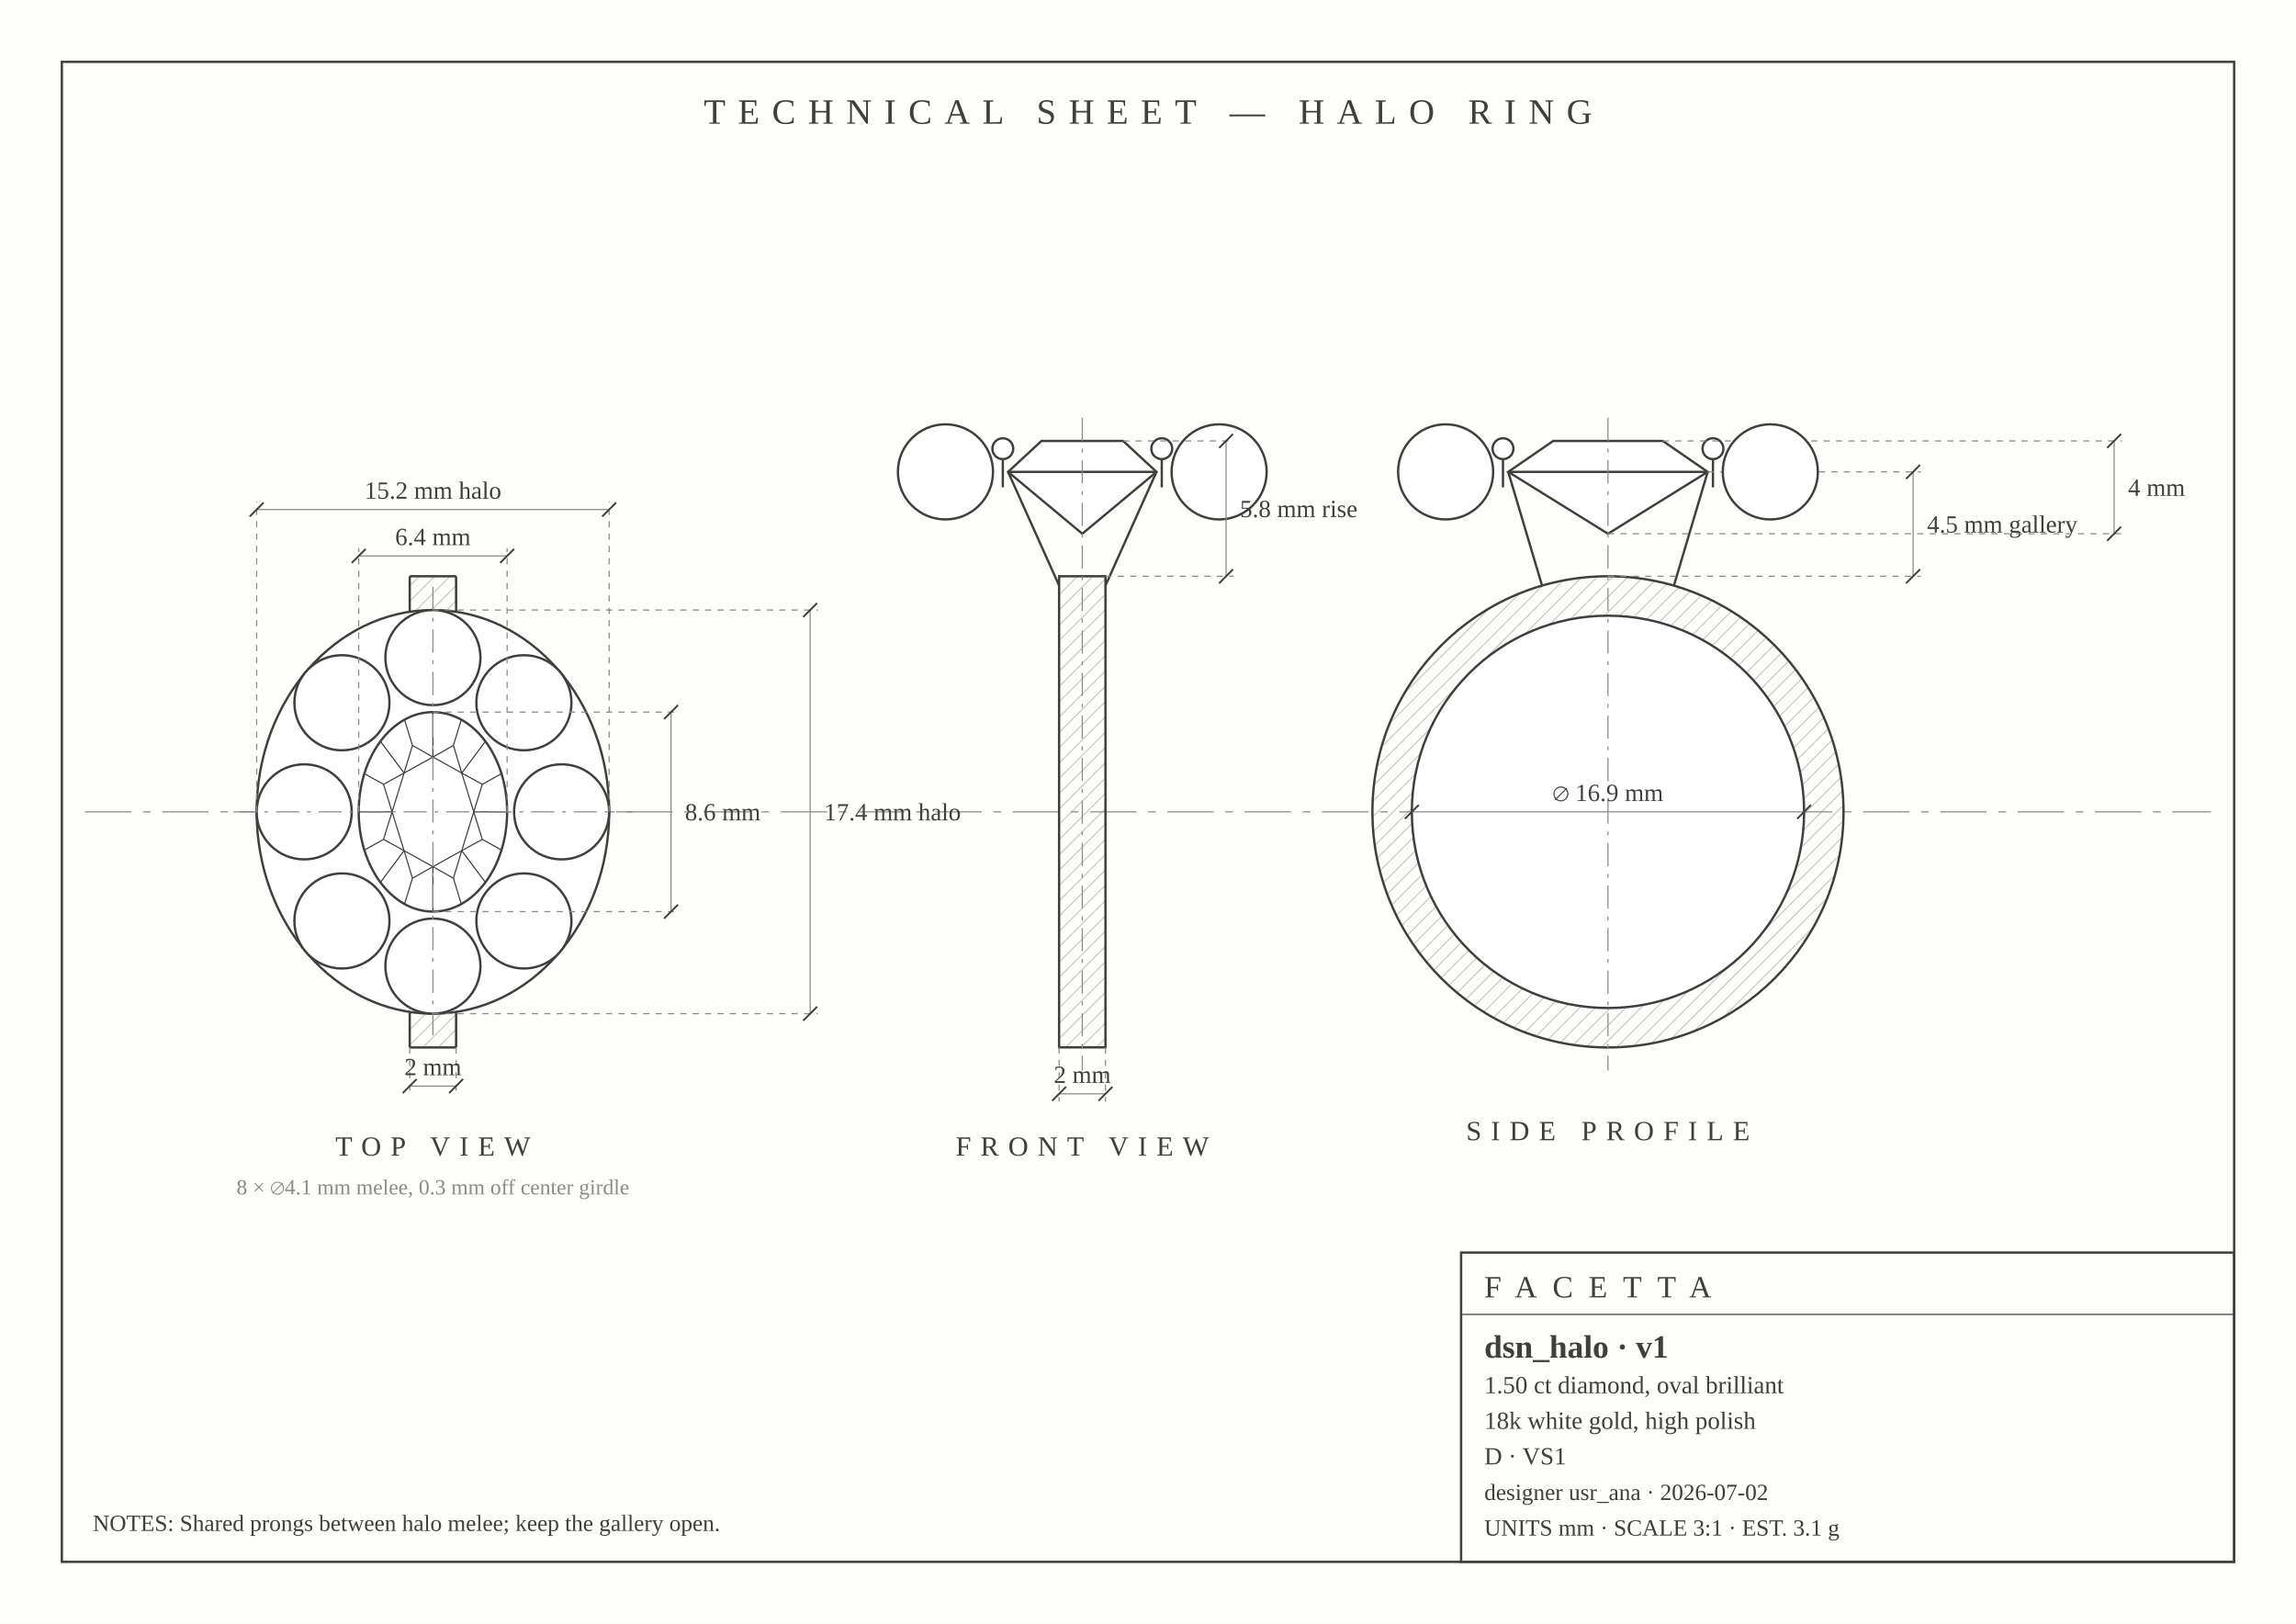
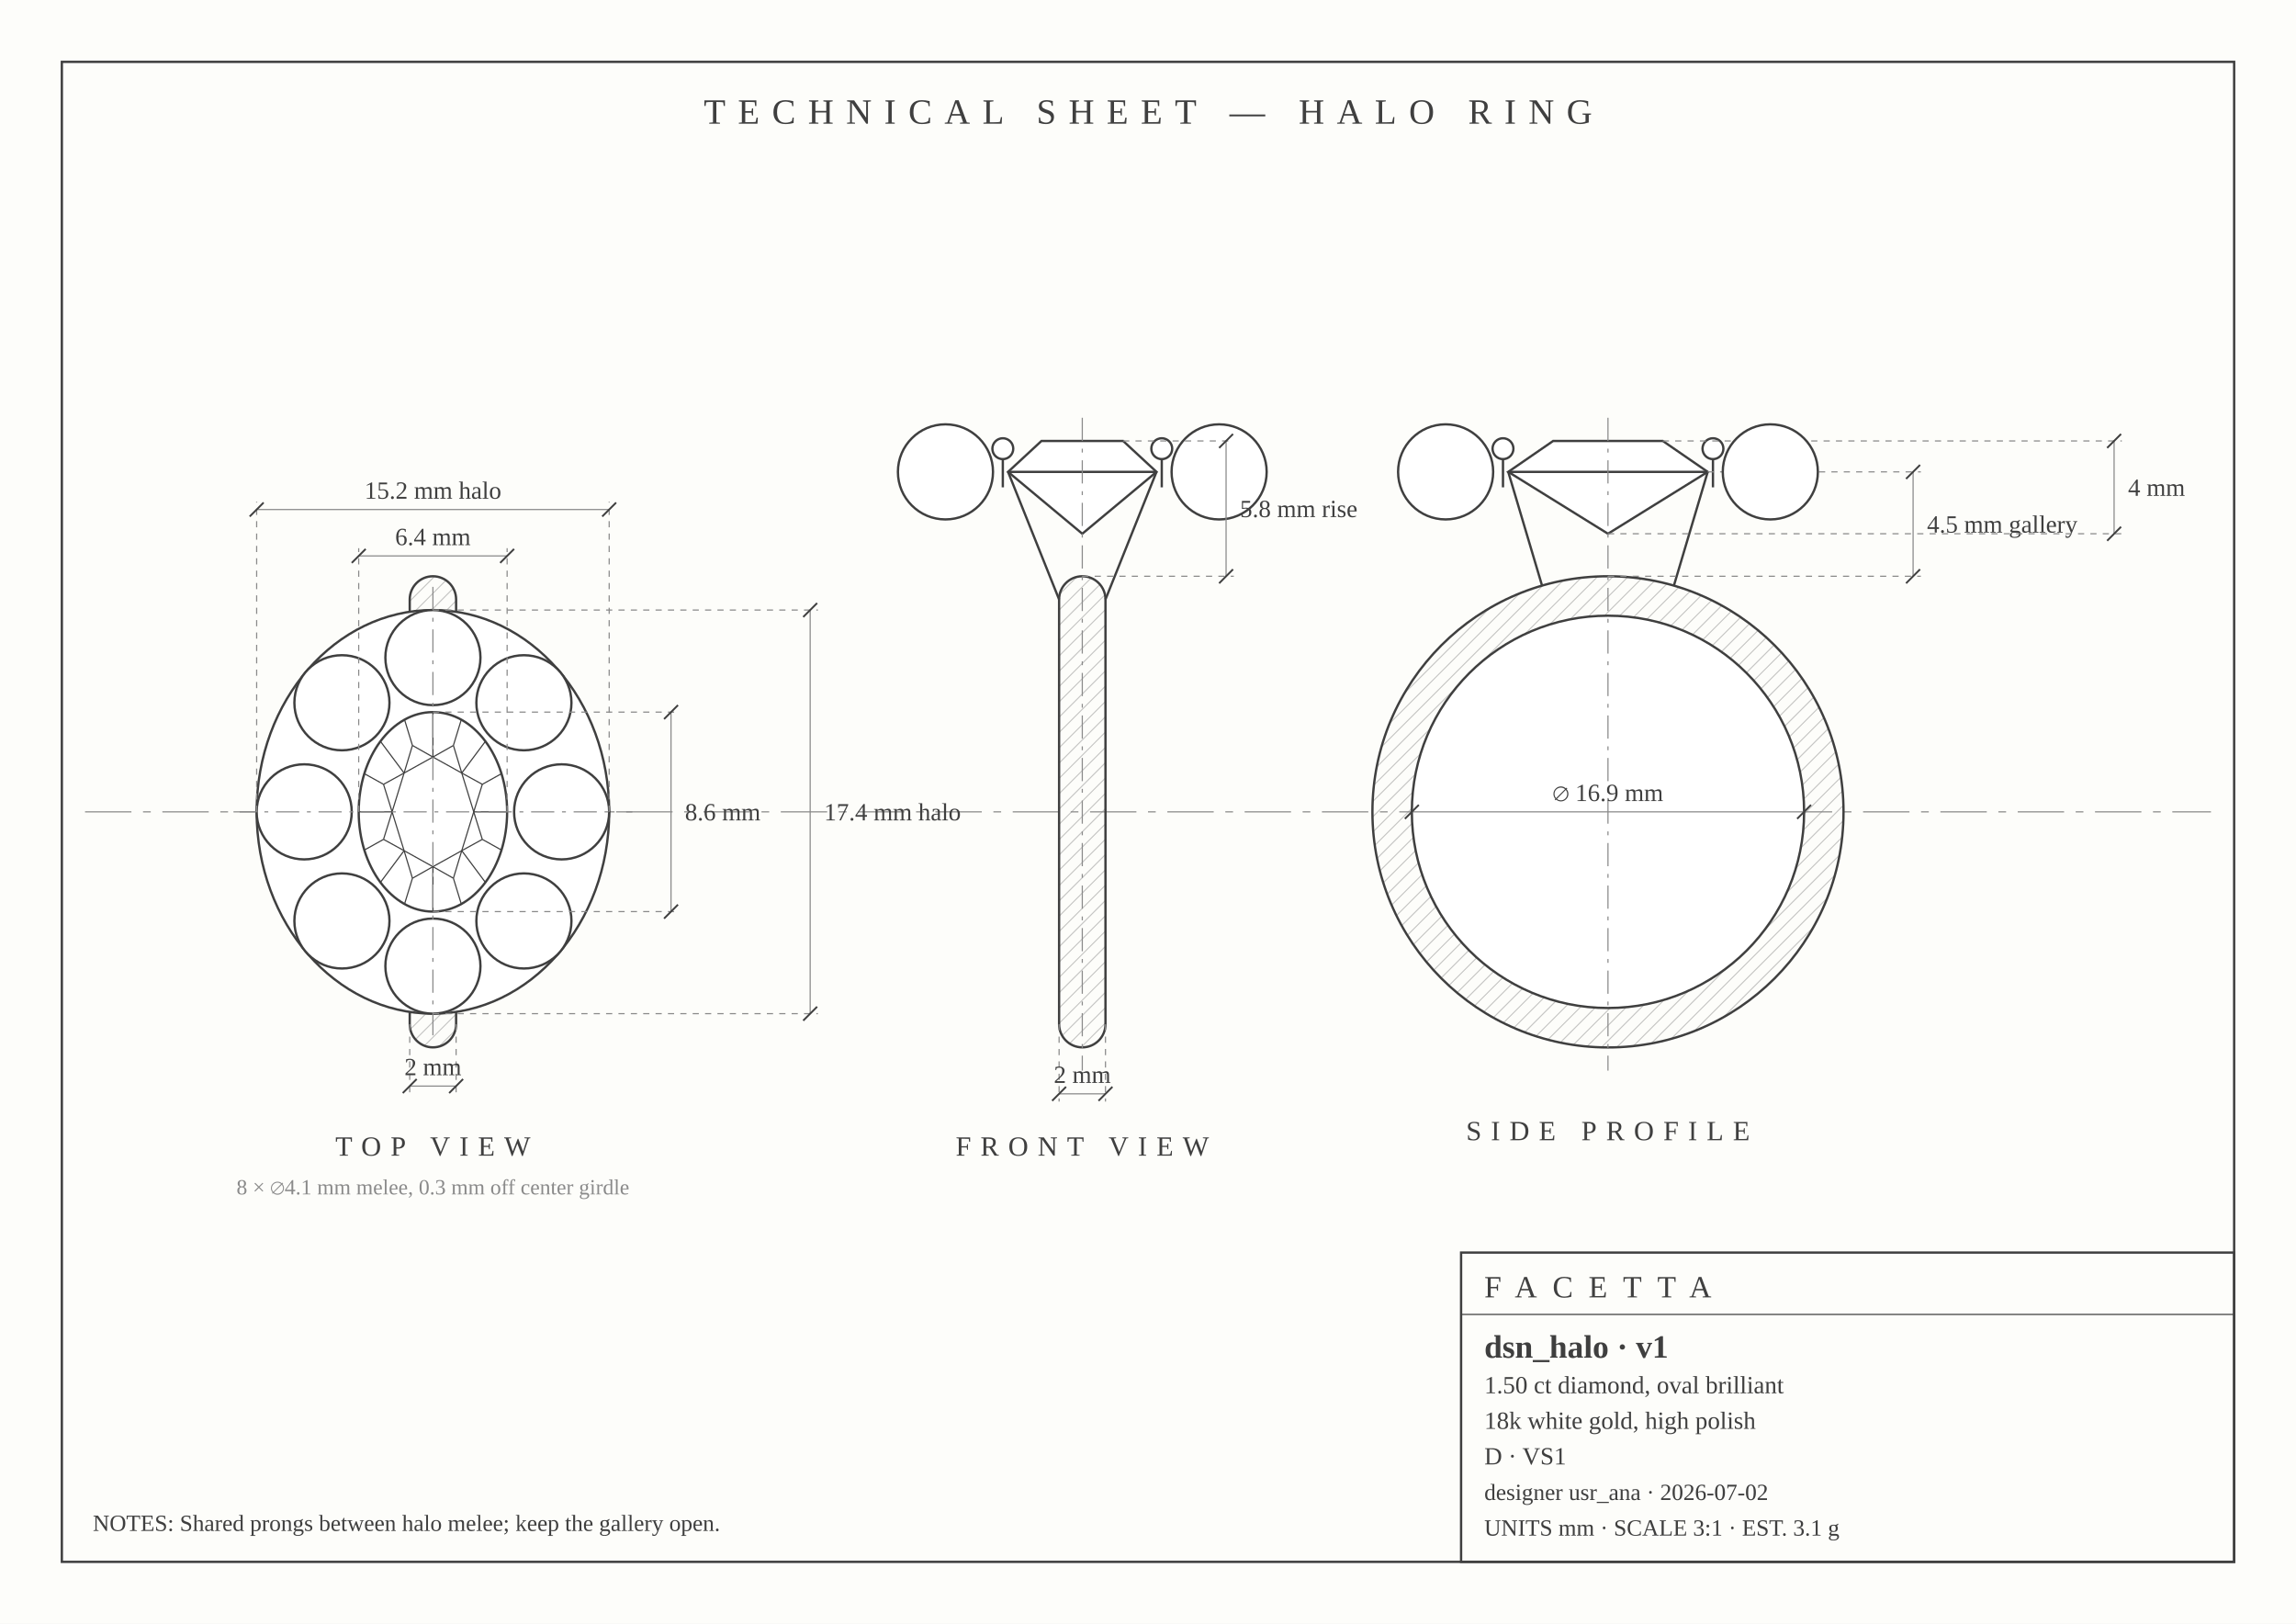
<svg xmlns="http://www.w3.org/2000/svg" viewBox="0 0 297 210" width="297mm" height="210mm" font-family="Georgia, 'Times New Roman', serif">
  <defs>
    <pattern id="hatch" width="1.4" height="1.4" patternTransform="rotate(45)" patternUnits="userSpaceOnUse">
      <line x1="0" y1="0" x2="0" y2="1.4" stroke="#8a8a8a" stroke-width="0.12" />
    </pattern>
  </defs>
  <rect x="0" y="0" width="297" height="210" fill="#fdfdfa" />
  <rect x="8" y="8" width="281" height="194" fill="none" stroke="#3f3f3f" stroke-width="0.3" />
  <text x="148.50" y="16.00" font-family="Georgia, 'Times New Roman', serif" font-size="4.6" fill="#3f3f3f" text-anchor="middle" letter-spacing="1.6">TECHNICAL SHEET — HALO RING</text>
  <line x1="11.00" y1="105.00" x2="286.00" y2="105.00" stroke="#8a8a8a" stroke-width="0.15" stroke-dasharray="6 1.5 1 1.5" />
-   <rect x="53.00" y="74.53" width="6.00" height="60.93" fill="url(#hatch)" stroke="none" />
-   <line x1="53.00" y1="74.53" x2="53.00" y2="135.47" stroke="#3f3f3f" stroke-width="0.3" />
-   <line x1="59.00" y1="74.53" x2="59.00" y2="135.47" stroke="#3f3f3f" stroke-width="0.3" />
-   <line x1="53.00" y1="74.53" x2="59.00" y2="74.53" stroke="#3f3f3f" stroke-width="0.3" />
-   <line x1="53.00" y1="135.47" x2="59.00" y2="135.47" stroke="#3f3f3f" stroke-width="0.3" />
+   <rect x="53.00" y="74.53" width="6.00" height="60.93" rx="3.00" fill="url(#hatch)" stroke="#3f3f3f" stroke-width="0.3" />
  <ellipse cx="56.00" cy="105.00" rx="22.80" ry="26.10" fill="#ffffff" stroke="#3f3f3f" stroke-width="0.3" />
  <circle cx="56.00" cy="85.05" r="6.15" fill="#ffffff" stroke="#3f3f3f" stroke-width="0.3" />
  <circle cx="67.77" cy="90.89" r="6.15" fill="#ffffff" stroke="#3f3f3f" stroke-width="0.3" />
  <circle cx="72.65" cy="105.00" r="6.15" fill="#ffffff" stroke="#3f3f3f" stroke-width="0.3" />
  <circle cx="67.77" cy="119.11" r="6.15" fill="#ffffff" stroke="#3f3f3f" stroke-width="0.3" />
  <circle cx="56.00" cy="124.95" r="6.15" fill="#ffffff" stroke="#3f3f3f" stroke-width="0.3" />
  <circle cx="44.23" cy="119.11" r="6.15" fill="#ffffff" stroke="#3f3f3f" stroke-width="0.3" />
  <circle cx="39.35" cy="105.00" r="6.15" fill="#ffffff" stroke="#3f3f3f" stroke-width="0.3" />
  <circle cx="44.23" cy="90.89" r="6.15" fill="#ffffff" stroke="#3f3f3f" stroke-width="0.3" />
  <ellipse cx="56.00" cy="105.00" rx="9.60" ry="12.90" fill="#ffffff" stroke="#3f3f3f" stroke-width="0.3" />
  <polygon points="61.28,105.00 59.73,110.02 56.00,112.09 52.27,110.02 50.72,105.00 52.27,99.98 56.00,97.91 59.73,99.98" fill="none" stroke="#3f3f3f" stroke-width="0.15" />
  <line x1="61.28" y1="105.00" x2="65.60" y2="105.00" stroke="#3f3f3f" stroke-width="0.15" />
  <line x1="61.28" y1="105.00" x2="62.39" y2="108.56" stroke="#3f3f3f" stroke-width="0.15" />
  <line x1="59.73" y1="110.02" x2="62.39" y2="108.56" stroke="#3f3f3f" stroke-width="0.15" />
  <line x1="62.39" y1="108.56" x2="64.87" y2="109.94" stroke="#3f3f3f" stroke-width="0.15" />
  <line x1="59.73" y1="110.02" x2="62.79" y2="114.12" stroke="#3f3f3f" stroke-width="0.15" />
  <line x1="59.73" y1="110.02" x2="58.65" y2="113.59" stroke="#3f3f3f" stroke-width="0.15" />
  <line x1="56.00" y1="112.09" x2="58.65" y2="113.59" stroke="#3f3f3f" stroke-width="0.15" />
  <line x1="58.65" y1="113.59" x2="59.67" y2="116.92" stroke="#3f3f3f" stroke-width="0.15" />
  <line x1="56.00" y1="112.09" x2="56.00" y2="117.90" stroke="#3f3f3f" stroke-width="0.15" />
  <line x1="56.00" y1="112.09" x2="53.35" y2="113.59" stroke="#3f3f3f" stroke-width="0.15" />
  <line x1="52.27" y1="110.02" x2="53.35" y2="113.59" stroke="#3f3f3f" stroke-width="0.15" />
  <line x1="53.35" y1="113.59" x2="52.33" y2="116.92" stroke="#3f3f3f" stroke-width="0.15" />
  <line x1="52.27" y1="110.02" x2="49.21" y2="114.12" stroke="#3f3f3f" stroke-width="0.15" />
  <line x1="52.27" y1="110.02" x2="49.61" y2="108.56" stroke="#3f3f3f" stroke-width="0.15" />
  <line x1="50.72" y1="105.00" x2="49.61" y2="108.56" stroke="#3f3f3f" stroke-width="0.15" />
  <line x1="49.61" y1="108.56" x2="47.13" y2="109.94" stroke="#3f3f3f" stroke-width="0.15" />
  <line x1="50.72" y1="105.00" x2="46.40" y2="105.00" stroke="#3f3f3f" stroke-width="0.15" />
  <line x1="50.72" y1="105.00" x2="49.61" y2="101.44" stroke="#3f3f3f" stroke-width="0.15" />
  <line x1="52.27" y1="99.98" x2="49.61" y2="101.44" stroke="#3f3f3f" stroke-width="0.15" />
  <line x1="49.61" y1="101.44" x2="47.13" y2="100.06" stroke="#3f3f3f" stroke-width="0.15" />
  <line x1="52.27" y1="99.98" x2="49.21" y2="95.88" stroke="#3f3f3f" stroke-width="0.15" />
  <line x1="52.27" y1="99.98" x2="53.35" y2="96.41" stroke="#3f3f3f" stroke-width="0.15" />
  <line x1="56.00" y1="97.91" x2="53.35" y2="96.41" stroke="#3f3f3f" stroke-width="0.15" />
  <line x1="53.35" y1="96.41" x2="52.33" y2="93.08" stroke="#3f3f3f" stroke-width="0.15" />
  <line x1="56.00" y1="97.91" x2="56.00" y2="92.10" stroke="#3f3f3f" stroke-width="0.15" />
  <line x1="56.00" y1="97.91" x2="58.65" y2="96.41" stroke="#3f3f3f" stroke-width="0.15" />
  <line x1="59.73" y1="99.98" x2="58.65" y2="96.41" stroke="#3f3f3f" stroke-width="0.15" />
  <line x1="58.65" y1="96.41" x2="59.67" y2="93.08" stroke="#3f3f3f" stroke-width="0.15" />
  <line x1="59.73" y1="99.98" x2="62.79" y2="95.88" stroke="#3f3f3f" stroke-width="0.15" />
  <line x1="59.73" y1="99.98" x2="62.39" y2="101.44" stroke="#3f3f3f" stroke-width="0.15" />
  <line x1="61.28" y1="105.00" x2="62.39" y2="101.44" stroke="#3f3f3f" stroke-width="0.15" />
  <line x1="62.39" y1="101.44" x2="64.87" y2="100.06" stroke="#3f3f3f" stroke-width="0.15" />
  <line x1="56.00" y1="75.90" x2="56.00" y2="134.10" stroke="#8a8a8a" stroke-width="0.15" stroke-dasharray="3 1 0.5 1" />
  <line x1="30.20" y1="105.00" x2="81.80" y2="105.00" stroke="#8a8a8a" stroke-width="0.15" stroke-dasharray="3 1 0.5 1" />
  <line x1="46.40" y1="105.00" x2="46.40" y2="70.90" stroke="#8a8a8a" stroke-width="0.15" stroke-dasharray="0.8 0.8" />
  <line x1="65.60" y1="105.00" x2="65.60" y2="70.90" stroke="#8a8a8a" stroke-width="0.15" stroke-dasharray="0.8 0.8" />
  <line x1="46.40" y1="71.90" x2="65.60" y2="71.90" stroke="#8a8a8a" stroke-width="0.15" />
  <line x1="45.50" y1="72.80" x2="47.30" y2="71.00" stroke="#3f3f3f" stroke-width="0.24" />
  <line x1="64.70" y1="72.80" x2="66.50" y2="71.00" stroke="#3f3f3f" stroke-width="0.24" />
  <text x="56.00" y="70.50" font-family="Georgia, 'Times New Roman', serif" font-size="3.2" fill="#3f3f3f" text-anchor="middle">6.4 mm</text>
  <line x1="33.20" y1="105.00" x2="33.20" y2="64.90" stroke="#8a8a8a" stroke-width="0.15" stroke-dasharray="0.8 0.8" />
  <line x1="78.80" y1="105.00" x2="78.80" y2="64.90" stroke="#8a8a8a" stroke-width="0.15" stroke-dasharray="0.8 0.8" />
  <line x1="33.20" y1="65.90" x2="78.80" y2="65.90" stroke="#8a8a8a" stroke-width="0.15" />
  <line x1="32.30" y1="66.80" x2="34.10" y2="65.00" stroke="#3f3f3f" stroke-width="0.24" />
  <line x1="77.90" y1="66.80" x2="79.70" y2="65.00" stroke="#3f3f3f" stroke-width="0.24" />
  <text x="56.00" y="64.50" font-family="Georgia, 'Times New Roman', serif" font-size="3.2" fill="#3f3f3f" text-anchor="middle">15.2 mm halo</text>
  <line x1="56.00" y1="92.10" x2="87.80" y2="92.10" stroke="#8a8a8a" stroke-width="0.15" stroke-dasharray="0.8 0.8" />
  <line x1="56.00" y1="117.90" x2="87.80" y2="117.90" stroke="#8a8a8a" stroke-width="0.15" stroke-dasharray="0.8 0.8" />
  <line x1="86.80" y1="92.10" x2="86.80" y2="117.90" stroke="#8a8a8a" stroke-width="0.15" />
  <line x1="85.90" y1="93.00" x2="87.70" y2="91.20" stroke="#3f3f3f" stroke-width="0.24" />
  <line x1="85.90" y1="118.80" x2="87.70" y2="117.00" stroke="#3f3f3f" stroke-width="0.24" />
  <text x="88.60" y="106.10" font-family="Georgia, 'Times New Roman', serif" font-size="3.2" fill="#3f3f3f" text-anchor="start">8.6 mm</text>
  <line x1="56.00" y1="78.90" x2="105.80" y2="78.90" stroke="#8a8a8a" stroke-width="0.15" stroke-dasharray="0.8 0.8" />
  <line x1="56.00" y1="131.10" x2="105.80" y2="131.10" stroke="#8a8a8a" stroke-width="0.15" stroke-dasharray="0.8 0.8" />
  <line x1="104.80" y1="78.90" x2="104.80" y2="131.10" stroke="#8a8a8a" stroke-width="0.15" />
  <line x1="103.90" y1="79.80" x2="105.70" y2="78.00" stroke="#3f3f3f" stroke-width="0.24" />
  <line x1="103.90" y1="132.00" x2="105.70" y2="130.20" stroke="#3f3f3f" stroke-width="0.24" />
  <text x="106.60" y="106.10" font-family="Georgia, 'Times New Roman', serif" font-size="3.2" fill="#3f3f3f" text-anchor="start">17.4 mm halo</text>
-   <line x1="53.00" y1="135.47" x2="53.00" y2="141.47" stroke="#8a8a8a" stroke-width="0.15" stroke-dasharray="0.8 0.8" />
-   <line x1="59.00" y1="135.47" x2="59.00" y2="141.47" stroke="#8a8a8a" stroke-width="0.15" stroke-dasharray="0.8 0.8" />
+   <line x1="53.00" y1="132.47" x2="53.00" y2="141.47" stroke="#8a8a8a" stroke-width="0.15" stroke-dasharray="0.8 0.8" />
+   <line x1="59.00" y1="132.47" x2="59.00" y2="141.47" stroke="#8a8a8a" stroke-width="0.15" stroke-dasharray="0.8 0.8" />
  <line x1="53.00" y1="140.47" x2="59.00" y2="140.47" stroke="#8a8a8a" stroke-width="0.15" />
  <line x1="52.10" y1="141.37" x2="53.90" y2="139.56" stroke="#3f3f3f" stroke-width="0.24" />
  <line x1="58.10" y1="141.37" x2="59.90" y2="139.56" stroke="#3f3f3f" stroke-width="0.24" />
  <text x="56.00" y="139.06" font-family="Georgia, 'Times New Roman', serif" font-size="3.2" fill="#3f3f3f" text-anchor="middle">2 mm</text>
  <text x="56.00" y="149.47" font-family="Georgia, 'Times New Roman', serif" font-size="3.6" fill="#3f3f3f" text-anchor="middle" letter-spacing="1.2">TOP VIEW</text>
  <text x="56.00" y="154.47" font-family="Georgia, 'Times New Roman', serif" font-size="2.8" fill="#8a8a8a" text-anchor="middle">8 × ⌀4.1 mm melee, 0.3 mm off center girdle</text>
-   <rect x="137.00" y="74.53" width="6.00" height="60.93" fill="url(#hatch)" stroke="#3f3f3f" stroke-width="0.3" />
-   <line x1="137.00" y1="75.73" x2="130.40" y2="61.03" stroke="#3f3f3f" stroke-width="0.3" />
-   <line x1="143.00" y1="75.73" x2="149.60" y2="61.03" stroke="#3f3f3f" stroke-width="0.3" />
+   <rect x="137.00" y="74.53" width="6.00" height="60.93" rx="3.00" fill="url(#hatch)" stroke="#3f3f3f" stroke-width="0.3" />
+   <line x1="137.00" y1="77.53" x2="130.40" y2="61.03" stroke="#3f3f3f" stroke-width="0.3" />
+   <line x1="143.00" y1="77.53" x2="149.60" y2="61.03" stroke="#3f3f3f" stroke-width="0.3" />
  <polygon points="134.72,57.03 145.28,57.03 149.60,61.03 140.00,69.03 130.40,61.03" fill="#ffffff" stroke="#3f3f3f" stroke-width="0.3" />
  <line x1="130.40" y1="61.03" x2="149.60" y2="61.03" stroke="#3f3f3f" stroke-width="0.3" />
  <line x1="140.00" y1="54.03" x2="140.00" y2="138.47" stroke="#8a8a8a" stroke-width="0.15" stroke-dasharray="3 1 0.5 1" />
  <line x1="129.72" y1="63.03" x2="129.72" y2="58.03" stroke="#3f3f3f" stroke-width="0.3" />
  <circle cx="129.72" cy="58.03" r="1.35" fill="#ffffff" stroke="#3f3f3f" stroke-width="0.3" />
  <line x1="150.28" y1="63.03" x2="150.28" y2="58.03" stroke="#3f3f3f" stroke-width="0.3" />
  <circle cx="150.28" cy="58.03" r="1.35" fill="#ffffff" stroke="#3f3f3f" stroke-width="0.3" />
  <circle cx="122.30" cy="61.03" r="6.15" fill="#ffffff" stroke="#3f3f3f" stroke-width="0.3" />
  <circle cx="157.70" cy="61.03" r="6.15" fill="#ffffff" stroke="#3f3f3f" stroke-width="0.3" />
  <line x1="145.28" y1="57.03" x2="159.60" y2="57.03" stroke="#8a8a8a" stroke-width="0.15" stroke-dasharray="0.8 0.8" />
-   <line x1="143.00" y1="74.53" x2="159.60" y2="74.53" stroke="#8a8a8a" stroke-width="0.15" stroke-dasharray="0.8 0.8" />
+   <line x1="140.00" y1="74.53" x2="159.60" y2="74.53" stroke="#8a8a8a" stroke-width="0.15" stroke-dasharray="0.8 0.8" />
  <line x1="158.60" y1="57.03" x2="158.60" y2="74.53" stroke="#8a8a8a" stroke-width="0.15" />
  <line x1="157.70" y1="57.93" x2="159.50" y2="56.13" stroke="#3f3f3f" stroke-width="0.24" />
  <line x1="157.70" y1="75.44" x2="159.50" y2="73.63" stroke="#3f3f3f" stroke-width="0.24" />
  <text x="160.40" y="66.88" font-family="Georgia, 'Times New Roman', serif" font-size="3.2" fill="#3f3f3f" text-anchor="start">5.8 mm rise</text>
-   <line x1="137.00" y1="135.47" x2="137.00" y2="142.47" stroke="#8a8a8a" stroke-width="0.15" stroke-dasharray="0.8 0.8" />
-   <line x1="143.00" y1="135.47" x2="143.00" y2="142.47" stroke="#8a8a8a" stroke-width="0.15" stroke-dasharray="0.8 0.8" />
+   <line x1="137.00" y1="132.47" x2="137.00" y2="142.47" stroke="#8a8a8a" stroke-width="0.15" stroke-dasharray="0.8 0.8" />
+   <line x1="143.00" y1="132.47" x2="143.00" y2="142.47" stroke="#8a8a8a" stroke-width="0.15" stroke-dasharray="0.8 0.8" />
  <line x1="137.00" y1="141.47" x2="143.00" y2="141.47" stroke="#8a8a8a" stroke-width="0.15" />
  <line x1="136.10" y1="142.37" x2="137.90" y2="140.56" stroke="#3f3f3f" stroke-width="0.24" />
  <line x1="142.10" y1="142.37" x2="143.90" y2="140.56" stroke="#3f3f3f" stroke-width="0.24" />
  <text x="140.00" y="140.06" font-family="Georgia, 'Times New Roman', serif" font-size="3.2" fill="#3f3f3f" text-anchor="middle">2 mm</text>
  <text x="140.00" y="149.47" font-family="Georgia, 'Times New Roman', serif" font-size="3.6" fill="#3f3f3f" text-anchor="middle" letter-spacing="1.2">FRONT VIEW</text>
  <circle cx="208.00" cy="105.00" r="30.47" fill="url(#hatch)" stroke="#3f3f3f" stroke-width="0.3" />
  <circle cx="208.00" cy="105.00" r="25.37" fill="#ffffff" stroke="#3f3f3f" stroke-width="0.3" />
  <line x1="199.47" y1="75.73" x2="195.10" y2="61.03" stroke="#3f3f3f" stroke-width="0.3" />
  <line x1="216.53" y1="75.73" x2="220.90" y2="61.03" stroke="#3f3f3f" stroke-width="0.3" />
  <polygon points="200.91,57.03 215.09,57.03 220.90,61.03 208.00,69.03 195.10,61.03" fill="#ffffff" stroke="#3f3f3f" stroke-width="0.3" />
  <line x1="195.10" y1="61.03" x2="220.90" y2="61.03" stroke="#3f3f3f" stroke-width="0.3" />
  <line x1="208.00" y1="54.03" x2="208.00" y2="138.47" stroke="#8a8a8a" stroke-width="0.15" stroke-dasharray="3 1 0.5 1" />
  <line x1="194.42" y1="63.03" x2="194.42" y2="58.03" stroke="#3f3f3f" stroke-width="0.3" />
  <circle cx="194.42" cy="58.03" r="1.35" fill="#ffffff" stroke="#3f3f3f" stroke-width="0.3" />
  <line x1="221.58" y1="63.03" x2="221.58" y2="58.03" stroke="#3f3f3f" stroke-width="0.3" />
  <circle cx="221.58" cy="58.03" r="1.35" fill="#ffffff" stroke="#3f3f3f" stroke-width="0.3" />
  <line x1="182.63" y1="105.00" x2="233.37" y2="105.00" stroke="#8a8a8a" stroke-width="0.15" />
  <line x1="181.73" y1="105.90" x2="183.53" y2="104.10" stroke="#3f3f3f" stroke-width="0.24" />
  <line x1="232.47" y1="105.90" x2="234.27" y2="104.10" stroke="#3f3f3f" stroke-width="0.24" />
  <text x="208.00" y="103.60" font-family="Georgia, 'Times New Roman', serif" font-size="3.2" fill="#3f3f3f" text-anchor="middle">⌀ 16.9 mm</text>
  <line x1="220.90" y1="61.03" x2="248.47" y2="61.03" stroke="#8a8a8a" stroke-width="0.15" stroke-dasharray="0.8 0.8" />
  <line x1="208.00" y1="74.53" x2="248.47" y2="74.53" stroke="#8a8a8a" stroke-width="0.15" stroke-dasharray="0.8 0.8" />
  <line x1="247.47" y1="61.03" x2="247.47" y2="74.53" stroke="#8a8a8a" stroke-width="0.15" />
  <line x1="246.56" y1="61.93" x2="248.37" y2="60.13" stroke="#3f3f3f" stroke-width="0.24" />
  <line x1="246.56" y1="75.44" x2="248.37" y2="73.63" stroke="#3f3f3f" stroke-width="0.24" />
  <text x="249.27" y="68.88" font-family="Georgia, 'Times New Roman', serif" font-size="3.2" fill="#3f3f3f" text-anchor="start">4.5 mm gallery</text>
  <line x1="215.09" y1="57.03" x2="274.47" y2="57.03" stroke="#8a8a8a" stroke-width="0.15" stroke-dasharray="0.8 0.8" />
  <line x1="208.00" y1="69.03" x2="274.47" y2="69.03" stroke="#8a8a8a" stroke-width="0.15" stroke-dasharray="0.8 0.8" />
  <line x1="273.47" y1="57.03" x2="273.47" y2="69.03" stroke="#8a8a8a" stroke-width="0.15" />
  <line x1="272.57" y1="57.93" x2="274.37" y2="56.13" stroke="#3f3f3f" stroke-width="0.24" />
  <line x1="272.57" y1="69.94" x2="274.37" y2="68.13" stroke="#3f3f3f" stroke-width="0.24" />
  <text x="275.27" y="64.13" font-family="Georgia, 'Times New Roman', serif" font-size="3.2" fill="#3f3f3f" text-anchor="start">4 mm</text>
  <text x="208.00" y="147.47" font-family="Georgia, 'Times New Roman', serif" font-size="3.6" fill="#3f3f3f" text-anchor="middle" letter-spacing="1.2">SIDE PROFILE</text>
  <circle cx="187.00" cy="61.03" r="6.15" fill="#ffffff" stroke="#3f3f3f" stroke-width="0.3" />
  <circle cx="229.00" cy="61.03" r="6.15" fill="#ffffff" stroke="#3f3f3f" stroke-width="0.3" />
  <rect x="189.00" y="162.00" width="100" height="40" fill="none" stroke="#3f3f3f" stroke-width="0.3" />
  <line x1="189.00" y1="170.00" x2="289.00" y2="170.00" stroke="#3f3f3f" stroke-width="0.15" />
  <text x="192.00" y="167.80" font-family="Georgia, 'Times New Roman', serif" font-size="4.0" fill="#3f3f3f" text-anchor="start" letter-spacing="2.0">FACETTA</text>
  <text x="192.00" y="175.60" font-family="Georgia, 'Times New Roman', serif" font-size="4.2" fill="#3f3f3f" text-anchor="start" font-weight="bold">dsn_halo  ·  v1</text>
  <text x="192.00" y="180.20" font-family="Georgia, 'Times New Roman', serif" font-size="3.2" fill="#3f3f3f" text-anchor="start">1.50 ct diamond, oval brilliant</text>
  <text x="192.00" y="184.80" font-family="Georgia, 'Times New Roman', serif" font-size="3.2" fill="#3f3f3f" text-anchor="start">18k white gold, high polish</text>
  <text x="192.00" y="189.40" font-family="Georgia, 'Times New Roman', serif" font-size="3.2" fill="#3f3f3f" text-anchor="start">D  ·  VS1</text>
  <text x="192.00" y="194.00" font-family="Georgia, 'Times New Roman', serif" font-size="3.0" fill="#3f3f3f" text-anchor="start">designer usr_ana  ·  2026-07-02</text>
  <text x="192.00" y="198.60" font-family="Georgia, 'Times New Roman', serif" font-size="3.0" fill="#3f3f3f" text-anchor="start">UNITS mm  ·  SCALE 3:1  ·  EST. 3.1 g</text>
  <text x="12.00" y="198.00" font-family="Georgia, 'Times New Roman', serif" font-size="3.0" fill="#3f3f3f" text-anchor="start">NOTES: Shared prongs between halo melee; keep the gallery open.</text>
</svg>
